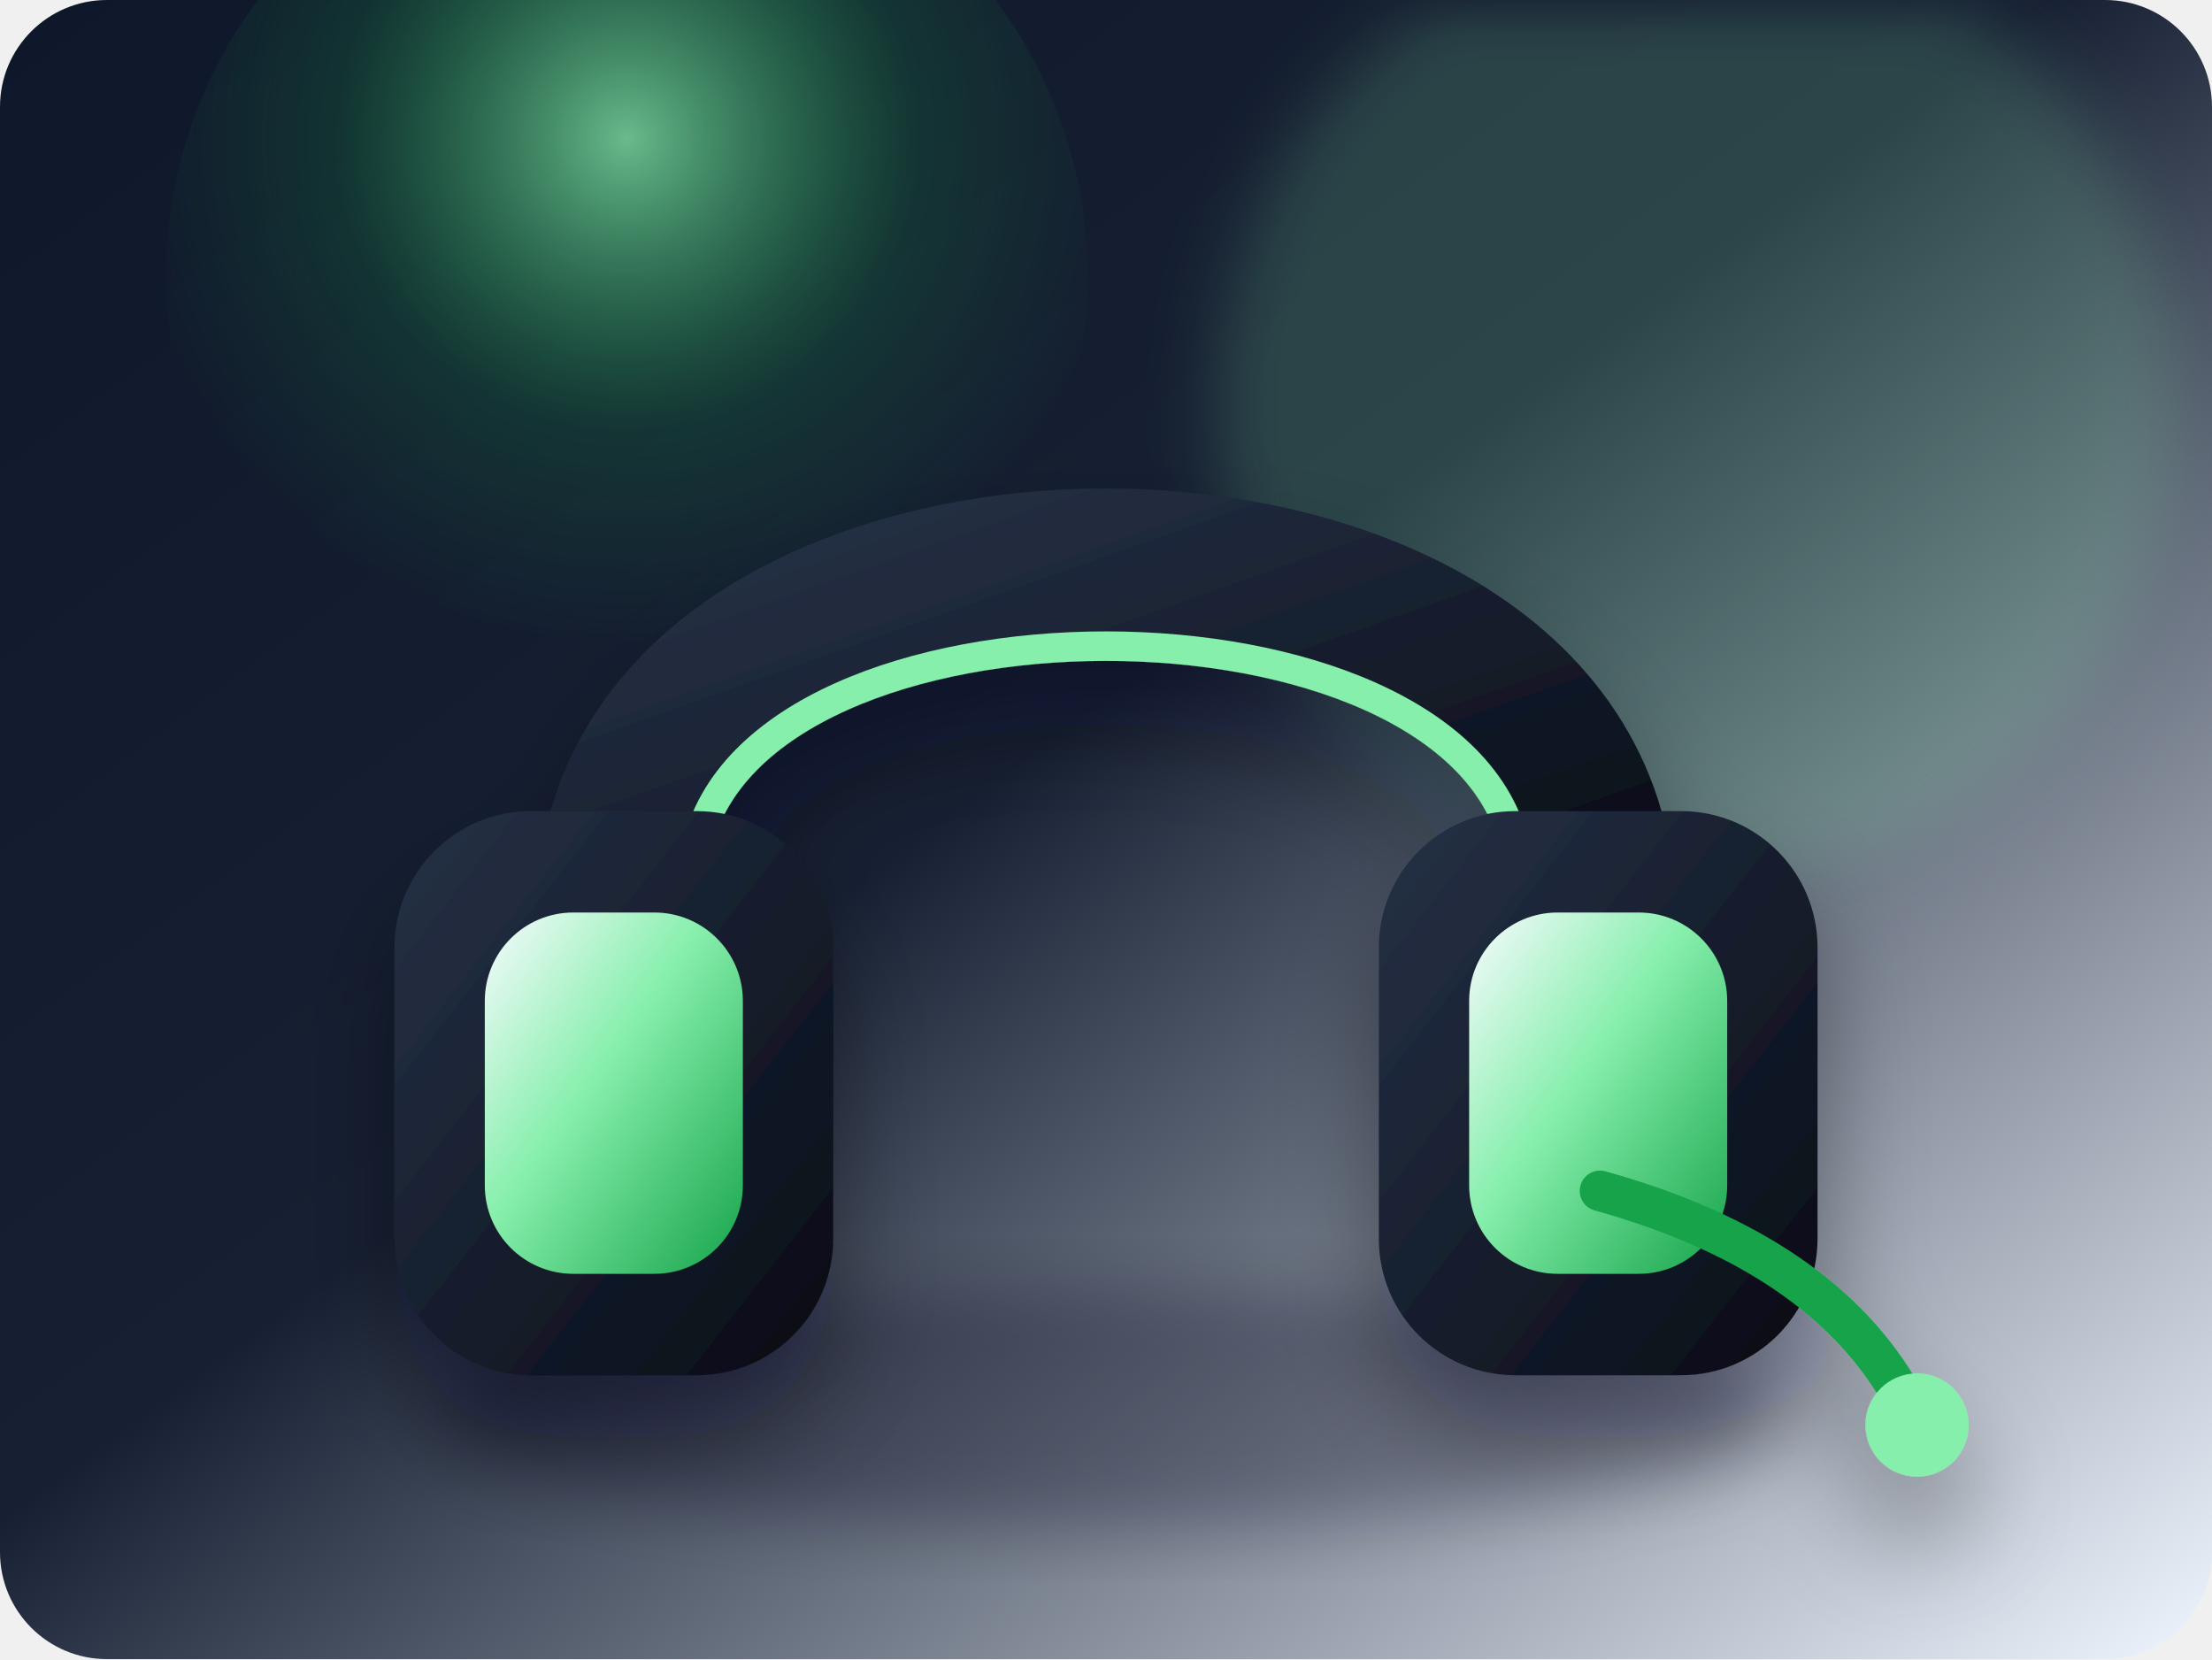
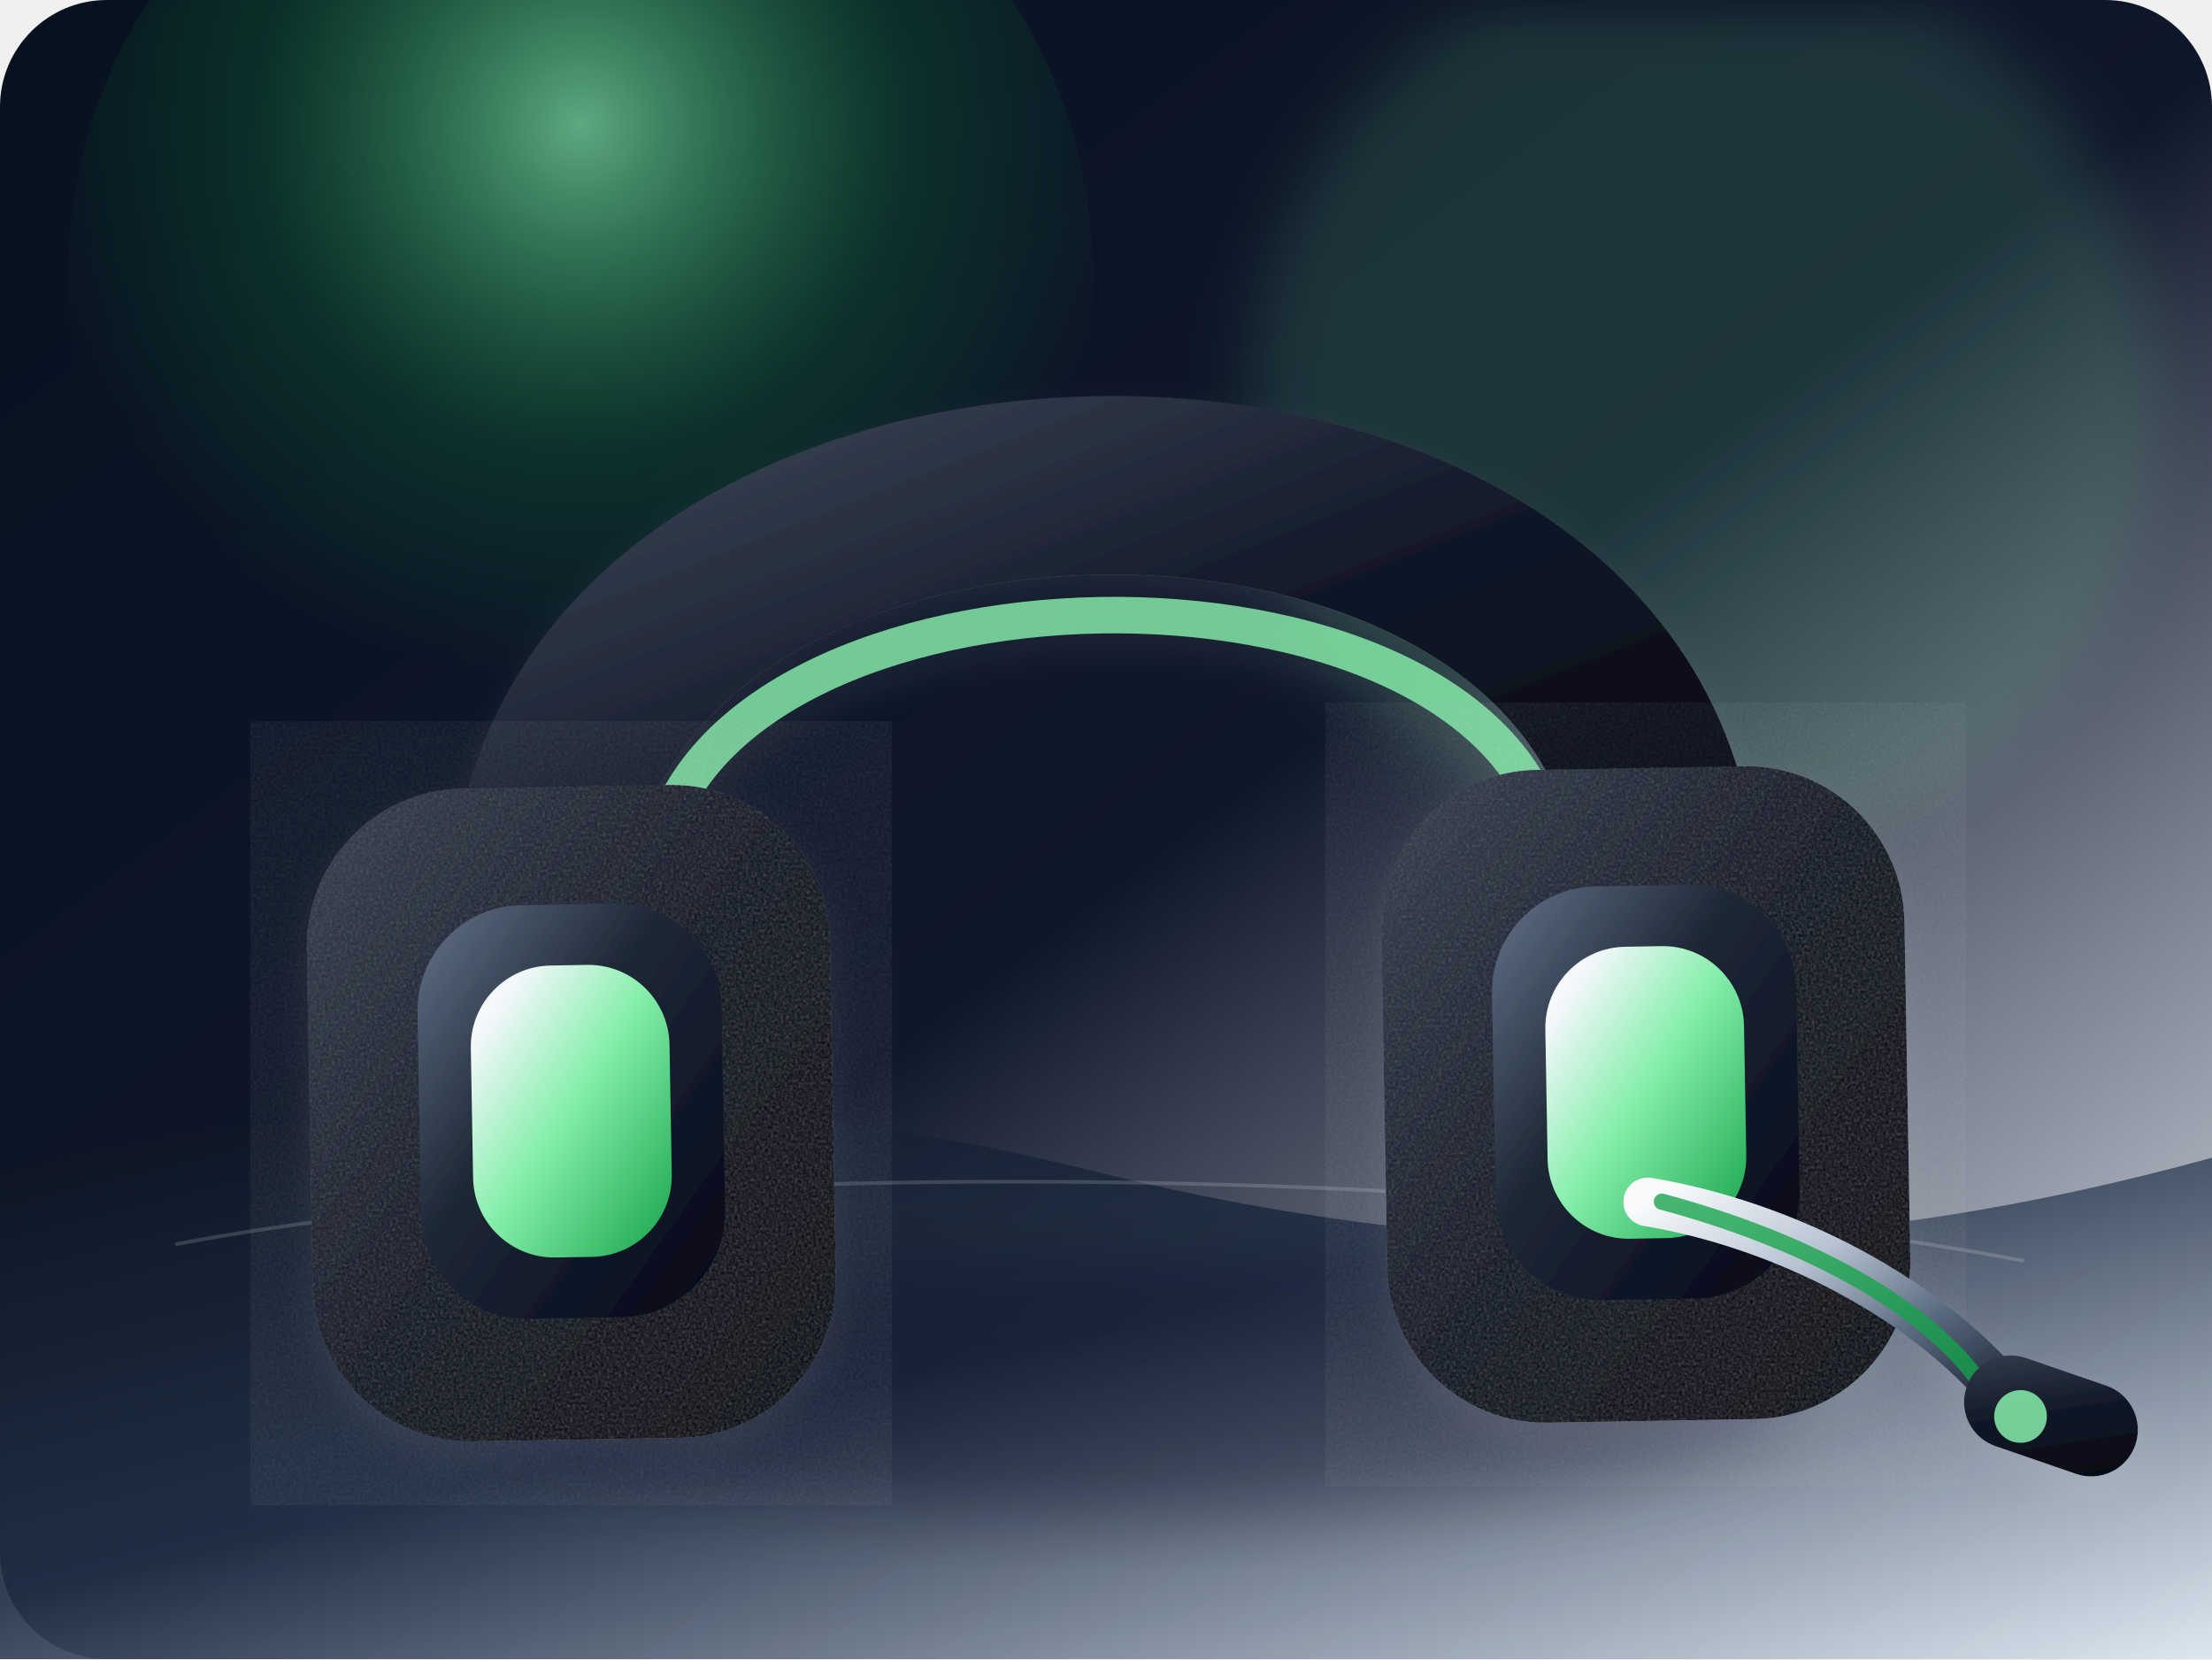
<svg xmlns="http://www.w3.org/2000/svg" width="1200" height="900" viewBox="0 0 1200 900" role="img" aria-labelledby="title desc">
  <defs>
    <linearGradient id="bg" x1="0" x2="1" y1="0" y2="1">
-       <stop offset="0%" stop-color="#0f172a" />
-       <stop offset="46%" stop-color="#172033" />
-       <stop offset="100%" stop-color="#eff6ff" />
+       <stop offset="0%" stop-color="#07111f" />
+       <stop offset="52%" stop-color="#0f172a" />
+       <stop offset="100%" stop-color="#e8eef7" />
+     </linearGradient>
+     <linearGradient id="floor" x1="0" x2="1" y1="0" y2="1">
+       <stop offset="0%" stop-color="#0b1220" />
+       <stop offset="45%" stop-color="#223047" />
+       <stop offset="100%" stop-color="#dbe6f0" />
    </linearGradient>
    <radialGradient id="halo" cx="50%" cy="35%" r="55%">
-       <stop offset="0%" stop-color="#86efac" stop-opacity="0.75" />
-       <stop offset="58%" stop-color="#16a34a" stop-opacity="0.18" />
+       <stop offset="0%" stop-color="#86efac" stop-opacity="0.68" />
+       <stop offset="58%" stop-color="#16a34a" stop-opacity="0.2" />
      <stop offset="100%" stop-color="#16a34a" stop-opacity="0" />
    </radialGradient>
    <linearGradient id="body" x1="0" x2="1" y1="0" y2="1">
-       <stop offset="0%" stop-color="#f8fbff" />
-       <stop offset="44%" stop-color="#86efac" />
+       <stop offset="0%" stop-color="#ffffff" />
+       <stop offset="14%" stop-color="#f3f7fb" />
+       <stop offset="48%" stop-color="#86efac" />
      <stop offset="100%" stop-color="#16a34a" />
    </linearGradient>
    <linearGradient id="darkBody" x1="0" x2="1" y1="0" y2="1">
-       <stop offset="0%" stop-color="#273247" />
-       <stop offset="100%" stop-color="#060b14" />
+       <stop offset="0%" stop-color="#3a465a" />
+       <stop offset="42%" stop-color="#141d2d" />
+       <stop offset="100%" stop-color="#04070d" />
+     </linearGradient>
+     <linearGradient id="rubber" x1="0" x2="1" y1="0" y2="1">
+       <stop offset="0%" stop-color="#374151" />
+       <stop offset="48%" stop-color="#111827" />
+       <stop offset="100%" stop-color="#030712" />
+     </linearGradient>
+     <linearGradient id="cushion" x1="0" x2="1" y1="0" y2="1">
+       <stop offset="0%" stop-color="#64748b" />
+       <stop offset="40%" stop-color="#1f2937" />
+       <stop offset="100%" stop-color="#020617" />
+     </linearGradient>
+     <linearGradient id="metal" x1="0" x2="1" y1="0" y2="1">
+       <stop offset="0%" stop-color="#f8fafc" />
+       <stop offset="36%" stop-color="#b6c2d1" />
+       <stop offset="66%" stop-color="#5b6b80" />
+       <stop offset="100%" stop-color="#111827" />
+     </linearGradient>
+     <linearGradient id="glass" x1="0" x2="1" y1="0" y2="1">
+       <stop offset="0%" stop-color="#ffffff" stop-opacity="0.88" />
+       <stop offset="55%" stop-color="#ffffff" stop-opacity="0.18" />
+       <stop offset="100%" stop-color="#ffffff" stop-opacity="0" />
    </linearGradient>
    <filter id="shadow" x="-30%" y="-30%" width="160%" height="170%">
-       <feDropShadow dx="0" dy="34" stdDeviation="28" flood-color="#020617" flood-opacity="0.38" />
+       <feDropShadow dx="0" dy="32" stdDeviation="24" flood-color="#020617" flood-opacity="0.45" />
+       <feDropShadow dx="0" dy="8" stdDeviation="8" flood-color="#ffffff" flood-opacity="0.08" />
    </filter>
    <filter id="soft" x="-20%" y="-20%" width="140%" height="140%">
      <feGaussianBlur stdDeviation="18" />
    </filter>
+     <filter id="texture" x="-8%" y="-8%" width="116%" height="116%">
+       <feTurbulence type="fractalNoise" baseFrequency="0.7" numOctaves="2" seed="4069" result="noise" />
+       <feColorMatrix in="noise" type="saturate" values="0" />
+       <feComponentTransfer>
+         <feFuncA type="table" tableValues="0 0.12" />
+       </feComponentTransfer>
+       <feBlend in="SourceGraphic" mode="soft-light" />
+     </filter>
+     <pattern id="fineMesh" width="28" height="28" patternUnits="userSpaceOnUse">
+       <path d="M0 14H28M14 0V28" stroke="#e2e8f0" stroke-width="1.2" opacity="0.12" />
+       <circle cx="14" cy="14" r="1.7" fill="#e2e8f0" opacity="0.2" />
+     </pattern>
  </defs>
  <rect width="1200" height="900" rx="58" fill="url(#bg)" />
-   <circle cx="340" cy="150" r="250" fill="url(#halo)" />
-   <circle cx="920" cy="220" r="260" fill="#86efac" opacity="0.18" filter="url(#soft)" />
-   <ellipse cx="600" cy="764" rx="365" ry="66" fill="#020617" opacity="0.28" filter="url(#soft)" />
-   <g filter="url(#shadow)" transform="translate(0 10)">
-     <path d="M330 486 C330 230 870 230 870 486" fill="none" stroke="url(#darkBody)" stroke-width="78" stroke-linecap="round" />
-     <path d="M378 450 C410 304 790 304 822 450" fill="none" stroke="#86efac" stroke-width="16" stroke-linecap="round" />
-     <rect x="214" y="430" width="238" height="306" rx="74" fill="url(#darkBody)" />
-     <rect x="748" y="430" width="238" height="306" rx="74" fill="url(#darkBody)" />
-     <rect x="263" y="485" width="140" height="196" rx="48" fill="url(#body)" />
-     <rect x="797" y="485" width="140" height="196" rx="48" fill="url(#body)" />
-     <path d="M868 636 C940 656 998 690 1030 744" fill="none" stroke="#16a34a" stroke-width="22" stroke-linecap="round" />
-     <circle cx="1040" cy="763" r="28" fill="#86efac" />
+   <circle cx="315" cy="150" r="278" fill="url(#halo)" />
+   <circle cx="925" cy="218" r="246" fill="#86efac" opacity="0.14" filter="url(#soft)" />
+   <path d="M0 635 C210 590 392 585 596 636 C815 690 1004 682 1200 628 V900 H0 Z" fill="url(#floor)" opacity="0.92" />
+   <path d="M95 675 C358 625 828 632 1098 684" fill="none" stroke="#ffffff" stroke-width="2" opacity="0.16" />
+   <ellipse cx="600" cy="752" rx="380" ry="70" fill="#020617" opacity="0.32" filter="url(#soft)" />
+   <g transform="translate(600 535) scale(1.1) translate(-600 -535)">
+     <g filter="url(#shadow)" transform="rotate(-1 600 520) translate(0 8)">
+       <path d="M322 490 C322 210 878 210 878 490" fill="none" stroke="url(#rubber)" stroke-width="88" stroke-linecap="round" />
+       <path d="M380 458 C415 306 785 306 820 458" fill="none" stroke="#86efac" stroke-width="18" stroke-linecap="round" opacity="0.82" />
+       <rect x="206" y="424" width="258" height="322" rx="78" fill="url(#rubber)" filter="url(#texture)" />
+       <rect x="736" y="424" width="258" height="322" rx="78" fill="url(#rubber)" filter="url(#texture)" />
+       <rect x="260" y="482" width="150" height="204" rx="52" fill="url(#cushion)" />
+       <rect x="790" y="482" width="150" height="204" rx="52" fill="url(#cushion)" />
+       <rect x="286" y="512" width="98" height="144" rx="40" fill="url(#body)" />
+       <rect x="816" y="512" width="98" height="144" rx="40" fill="url(#body)" />
+       <path d="M865 638 C930 650 1004 687 1046 744" fill="none" stroke="url(#metal)" stroke-width="24" stroke-linecap="round" />
+       <path d="M872 638 C938 657 997 688 1026 728" fill="none" stroke="#16a34a" stroke-width="8" stroke-linecap="round" opacity="0.78" />
+       <rect x="1018" y="724" width="88" height="46" rx="23" fill="url(#rubber)" transform="rotate(20 1062 747)" />
+       <circle cx="1047" cy="747" r="13" fill="#86efac" opacity="0.85" />
+     </g>
  </g>
</svg>
